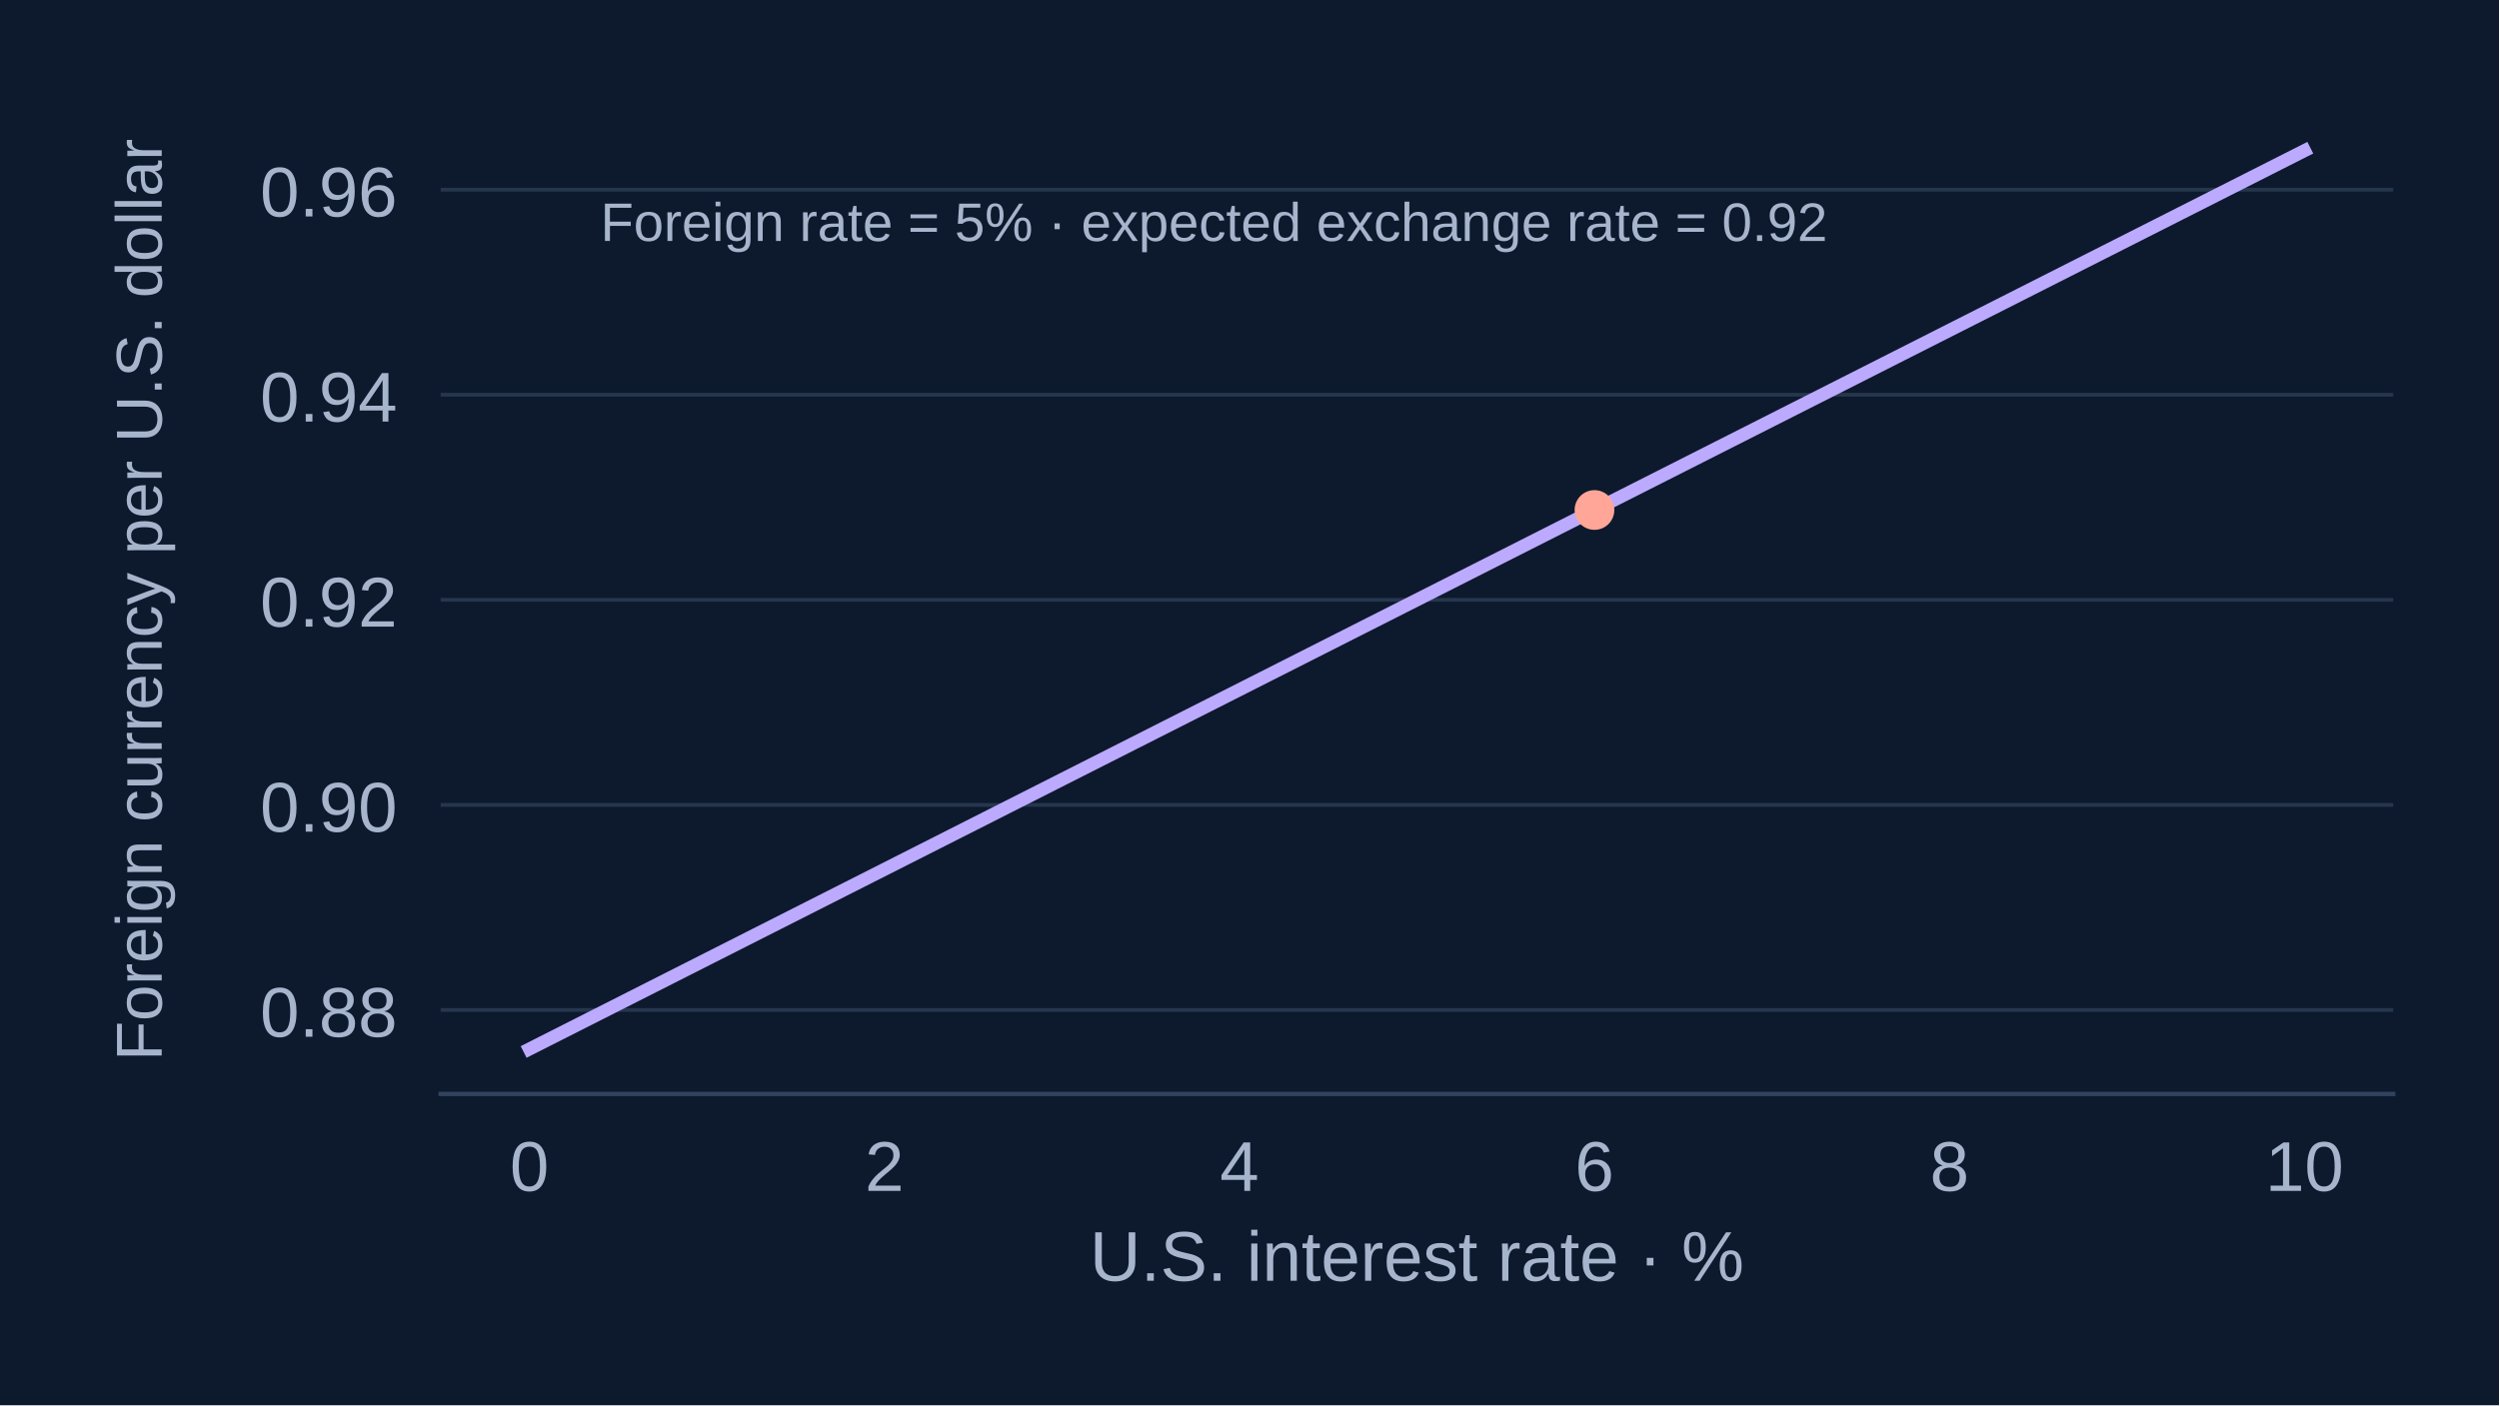
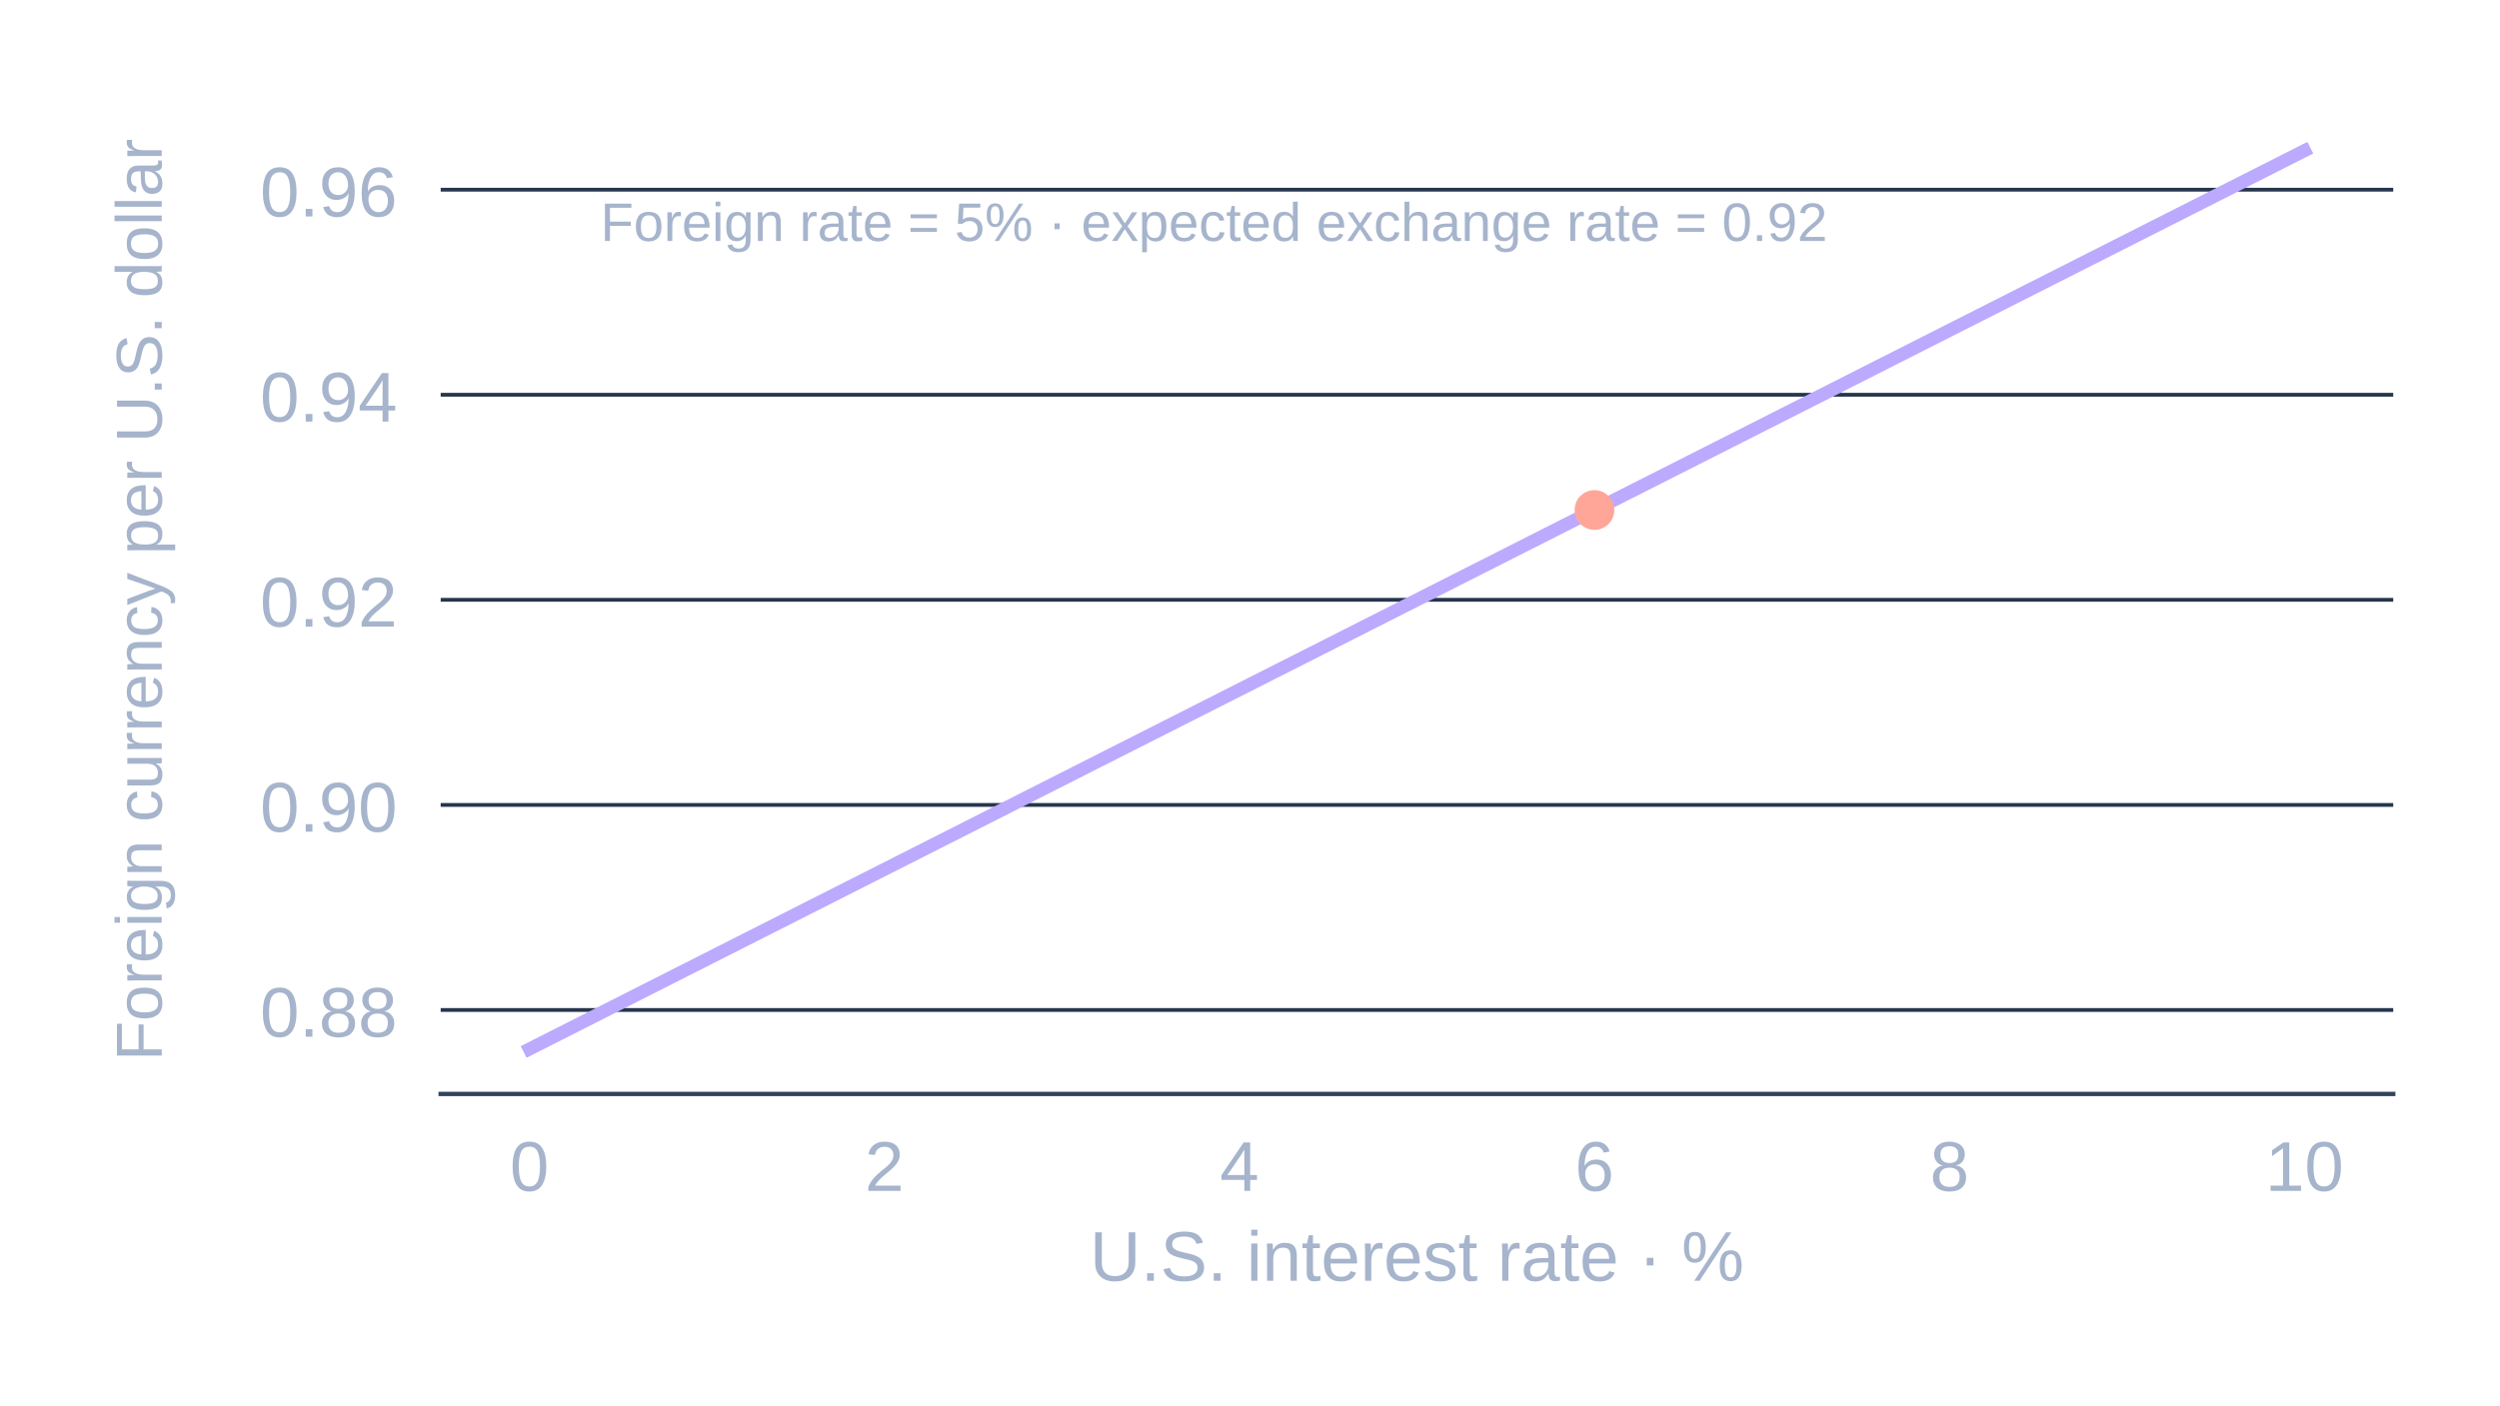
<svg xmlns="http://www.w3.org/2000/svg" xmlns:xlink="http://www.w3.org/1999/xlink" width="460.8pt" height="259.2pt" viewBox="0 0 460.8 259.2" version="1.1">
  <defs>
    <style type="text/css">*{stroke-linejoin: round; stroke-linecap: butt}</style>
  </defs>
  <g id="figure_1">
    <g id="patch_1">
-       <path d="M 0 259.2 L 460.8 259.2 L 460.8 0 L 0 0 z " style="fill: #0d192d" />
+       <path d="M 0 259.2 L 460.8 259.2 L 460.8 0 L 0 0 L 0 259.2 z " style="fill: none" />
    </g>
    <g id="axes_1">
      <g id="patch_2">
-         <path d="M 81.26 201.78 L 441.3 201.78 L 441.3 19.5 L 81.26 19.5 z " style="fill: #0d192d" />
+         <path d="M 81.26 201.78 L 441.3 201.78 L 441.3 19.5 L 81.26 19.5 L 81.26 201.78 z " style="fill: none" />
      </g>
      <g id="matplotlib.axis_1">
        <g id="xtick_1">
          <g id="line2d_1" />
          <g id="text_1">
            <text style="font-size: 13px; font-family: Arial, sans-serif; text-anchor: middle; fill: #a6b4cc" x="97.625" y="219.658" transform="rotate(-0 97.62546 219.658)">0</text>
          </g>
        </g>
        <g id="xtick_2">
          <g id="line2d_2" />
          <g id="text_2">
            <text style="font-size: 13px; font-family: Arial, sans-serif; text-anchor: middle; fill: #a6b4cc" x="163.087" y="219.658" transform="rotate(-0 163.0873 219.658)">2</text>
          </g>
        </g>
        <g id="xtick_3">
          <g id="line2d_3" />
          <g id="text_3">
            <text style="font-size: 13px; font-family: Arial, sans-serif; text-anchor: middle; fill: #a6b4cc" x="228.549" y="219.658" transform="rotate(-0 228.5491 219.658)">4</text>
          </g>
        </g>
        <g id="xtick_4">
          <g id="line2d_4" />
          <g id="text_4">
            <text style="font-size: 13px; font-family: Arial, sans-serif; text-anchor: middle; fill: #a6b4cc" x="294.011" y="219.658" transform="rotate(-0 294.0109 219.658)">6</text>
          </g>
        </g>
        <g id="xtick_5">
          <g id="line2d_5" />
          <g id="text_5">
            <text style="font-size: 13px; font-family: Arial, sans-serif; text-anchor: middle; fill: #a6b4cc" x="359.473" y="219.658" transform="rotate(-0 359.4727 219.658)">8</text>
          </g>
        </g>
        <g id="xtick_6">
          <g id="line2d_6" />
          <g id="text_6">
            <text style="font-size: 13px; font-family: Arial, sans-serif; text-anchor: middle; fill: #a6b4cc" x="424.935" y="219.658" transform="rotate(-0 424.9345 219.658)">10</text>
          </g>
        </g>
        <g id="text_7">
          <text style="font-size: 13px; font-family: Arial, sans-serif; text-anchor: middle; fill: #a6b4cc" x="261.28" y="236.24" transform="rotate(-0 261.28 236.2395)">U.S. interest rate · %</text>
        </g>
      </g>
      <g id="matplotlib.axis_2">
        <g id="ytick_1">
          <g id="line2d_7">
-             <path d="M 81.26 186.29 L 441.3 186.29 " clip-path="url(#p67e88513a6)" style="fill: none; stroke: #26364d; stroke-width: 0.7; stroke-linecap: square" />
+             <path d="M 81.26 186.29 L 441.3 186.29 " clip-path="url(#p7c93fe776c)" style="fill: none; stroke: #26364d; stroke-width: 0.7; stroke-linecap: square" />
          </g>
          <g id="line2d_8" />
          <g id="text_8">
            <text style="font-size: 13px; font-family: Arial, sans-serif; text-anchor: end; fill: #a6b4cc" x="73.26" y="191.229" transform="rotate(-0 73.26 191.2288)">0.88</text>
          </g>
        </g>
        <g id="ytick_2">
          <g id="line2d_9">
-             <path d="M 81.26 148.465 L 441.3 148.465 " clip-path="url(#p67e88513a6)" style="fill: none; stroke: #26364d; stroke-width: 0.7; stroke-linecap: square" />
+             <path d="M 81.26 148.465 L 441.3 148.465 " clip-path="url(#p7c93fe776c)" style="fill: none; stroke: #26364d; stroke-width: 0.7; stroke-linecap: square" />
          </g>
          <g id="line2d_10" />
          <g id="text_9">
            <text style="font-size: 13px; font-family: Arial, sans-serif; text-anchor: end; fill: #a6b4cc" x="73.26" y="153.404" transform="rotate(-0 73.26 153.4039)">0.90</text>
          </g>
        </g>
        <g id="ytick_3">
          <g id="line2d_11">
-             <path d="M 81.26 110.64 L 441.3 110.64 " clip-path="url(#p67e88513a6)" style="fill: none; stroke: #26364d; stroke-width: 0.7; stroke-linecap: square" />
+             <path d="M 81.26 110.64 L 441.3 110.64 " clip-path="url(#p7c93fe776c)" style="fill: none; stroke: #26364d; stroke-width: 0.7; stroke-linecap: square" />
          </g>
          <g id="line2d_12" />
          <g id="text_10">
            <text style="font-size: 13px; font-family: Arial, sans-serif; text-anchor: end; fill: #a6b4cc" x="73.26" y="115.579" transform="rotate(-0 73.26 115.579)">0.92</text>
          </g>
        </g>
        <g id="ytick_4">
          <g id="line2d_13">
-             <path d="M 81.26 72.815 L 441.3 72.815 " clip-path="url(#p67e88513a6)" style="fill: none; stroke: #26364d; stroke-width: 0.7; stroke-linecap: square" />
+             <path d="M 81.26 72.815 L 441.3 72.815 " clip-path="url(#p7c93fe776c)" style="fill: none; stroke: #26364d; stroke-width: 0.7; stroke-linecap: square" />
          </g>
          <g id="line2d_14" />
          <g id="text_11">
            <text style="font-size: 13px; font-family: Arial, sans-serif; text-anchor: end; fill: #a6b4cc" x="73.26" y="77.754" transform="rotate(-0 73.26 77.75408)">0.94</text>
          </g>
        </g>
        <g id="ytick_5">
          <g id="line2d_15">
-             <path d="M 81.26 34.99 L 441.3 34.99 " clip-path="url(#p67e88513a6)" style="fill: none; stroke: #26364d; stroke-width: 0.7; stroke-linecap: square" />
+             <path d="M 81.26 34.99 L 441.3 34.99 " clip-path="url(#p7c93fe776c)" style="fill: none; stroke: #26364d; stroke-width: 0.7; stroke-linecap: square" />
          </g>
          <g id="line2d_16" />
          <g id="text_12">
            <text style="font-size: 13px; font-family: Arial, sans-serif; text-anchor: end; fill: #a6b4cc" x="73.26" y="39.929" transform="rotate(-0 73.26 39.92918)">0.96</text>
          </g>
        </g>
        <g id="text_13">
          <text style="font-size: 12px; font-family: Arial, sans-serif; text-anchor: middle; fill: #a6b4cc" x="29.819" y="110.64" transform="rotate(-90 29.81906 110.64)">Foreign currency per U.S. dollar</text>
        </g>
      </g>
      <g id="line2d_17">
-         <path d="M 97.625 193.495 L 100.899 191.837 L 104.172 190.18 L 107.445 188.523 L 110.718 186.866 L 113.991 185.209 L 117.264 183.552 L 120.537 181.895 L 123.81 180.238 L 127.083 178.581 L 130.356 176.924 L 133.629 175.267 L 136.903 173.609 L 140.176 171.952 L 143.449 170.295 L 146.722 168.638 L 149.995 166.981 L 153.268 165.324 L 156.541 163.667 L 159.814 162.01 L 163.087 160.353 L 166.36 158.696 L 169.633 157.039 L 172.907 155.381 L 176.18 153.724 L 179.453 152.067 L 182.726 150.41 L 185.999 148.753 L 189.272 147.096 L 192.545 145.439 L 195.818 143.782 L 199.091 142.125 L 202.364 140.468 L 205.637 138.811 L 208.911 137.153 L 212.184 135.496 L 215.457 133.839 L 218.73 132.182 L 222.003 130.525 L 225.276 128.868 L 228.549 127.211 L 231.822 125.554 L 235.095 123.897 L 238.368 122.24 L 241.641 120.583 L 244.915 118.925 L 248.188 117.268 L 251.461 115.611 L 254.734 113.954 L 258.007 112.297 L 261.28 110.64 L 264.553 108.983 L 267.826 107.326 L 271.099 105.669 L 274.372 104.012 L 277.645 102.355 L 280.919 100.697 L 284.192 99.04 L 287.465 97.383 L 290.738 95.726 L 294.011 94.069 L 297.284 92.412 L 300.557 90.755 L 303.83 89.098 L 307.103 87.441 L 310.376 85.784 L 313.649 84.127 L 316.923 82.469 L 320.196 80.812 L 323.469 79.155 L 326.742 77.498 L 330.015 75.841 L 333.288 74.184 L 336.561 72.527 L 339.834 70.87 L 343.107 69.213 L 346.38 67.556 L 349.653 65.899 L 352.927 64.241 L 356.2 62.584 L 359.473 60.927 L 362.746 59.27 L 366.019 57.613 L 369.292 55.956 L 372.565 54.299 L 375.838 52.642 L 379.111 50.985 L 382.384 49.328 L 385.657 47.671 L 388.931 46.013 L 392.204 44.356 L 395.477 42.699 L 398.75 41.042 L 402.023 39.385 L 405.296 37.728 L 408.569 36.071 L 411.842 34.414 L 415.115 32.757 L 418.388 31.1 L 421.661 29.443 L 424.935 27.785 " clip-path="url(#p67e88513a6)" style="fill: none; stroke: #bcaaff; stroke-width: 2.4; stroke-linecap: square" />
+         <path d="M 97.625 193.495 L 100.899 191.837 L 104.172 190.18 L 107.445 188.523 L 110.718 186.866 L 113.991 185.209 L 117.264 183.552 L 120.537 181.895 L 123.81 180.238 L 127.083 178.581 L 130.356 176.924 L 133.629 175.267 L 136.903 173.609 L 140.176 171.952 L 143.449 170.295 L 146.722 168.638 L 149.995 166.981 L 153.268 165.324 L 156.541 163.667 L 159.814 162.01 L 163.087 160.353 L 166.36 158.696 L 169.633 157.039 L 172.907 155.381 L 176.18 153.724 L 179.453 152.067 L 182.726 150.41 L 185.999 148.753 L 189.272 147.096 L 192.545 145.439 L 195.818 143.782 L 199.091 142.125 L 202.364 140.468 L 205.637 138.811 L 208.911 137.153 L 212.184 135.496 L 215.457 133.839 L 218.73 132.182 L 222.003 130.525 L 225.276 128.868 L 228.549 127.211 L 231.822 125.554 L 235.095 123.897 L 238.368 122.24 L 241.641 120.583 L 244.915 118.925 L 248.188 117.268 L 251.461 115.611 L 254.734 113.954 L 258.007 112.297 L 261.28 110.64 L 264.553 108.983 L 267.826 107.326 L 271.099 105.669 L 274.372 104.012 L 277.645 102.355 L 280.919 100.697 L 284.192 99.04 L 287.465 97.383 L 290.738 95.726 L 294.011 94.069 L 297.284 92.412 L 300.557 90.755 L 303.83 89.098 L 307.103 87.441 L 310.376 85.784 L 313.649 84.127 L 316.923 82.469 L 320.196 80.812 L 323.469 79.155 L 326.742 77.498 L 330.015 75.841 L 333.288 74.184 L 336.561 72.527 L 339.834 70.87 L 343.107 69.213 L 346.38 67.556 L 349.653 65.899 L 352.927 64.241 L 356.2 62.584 L 359.473 60.927 L 362.746 59.27 L 366.019 57.613 L 369.292 55.956 L 372.565 54.299 L 375.838 52.642 L 379.111 50.985 L 382.384 49.328 L 385.657 47.671 L 388.931 46.013 L 392.204 44.356 L 395.477 42.699 L 398.75 41.042 L 402.023 39.385 L 405.296 37.728 L 408.569 36.071 L 411.842 34.414 L 415.115 32.757 L 418.388 31.1 L 421.661 29.443 L 424.935 27.785 " clip-path="url(#p7c93fe776c)" style="fill: none; stroke: #bcaaff; stroke-width: 2.4; stroke-linecap: square" />
      </g>
      <g id="patch_3">
        <path d="M 81.26 201.78 L 441.3 201.78 " style="fill: none; stroke: #31435d; stroke-width: 0.8; stroke-linejoin: miter; stroke-linecap: square" />
      </g>
      <g id="PathCollection_1">
        <defs>
-           <path id="m52c2b8526a" d="M 0 3.162 C 0.839 3.162 1.643 2.829 2.236 2.236 C 2.829 1.643 3.162 0.839 3.162 0 C 3.162 -0.839 2.829 -1.643 2.236 -2.236 C 1.643 -2.829 0.839 -3.162 0 -3.162 C -0.839 -3.162 -1.643 -2.829 -2.236 -2.236 C -2.829 -1.643 -3.162 -0.839 -3.162 0 C -3.162 0.839 -2.829 1.643 -2.236 2.236 C -1.643 2.829 -0.839 3.162 0 3.162 z " style="stroke: #ffa698" />
+           <path id="m72bcdb79d6" d="M 0 3.162 C 0.839 3.162 1.643 2.829 2.236 2.236 C 2.829 1.643 3.162 0.839 3.162 0 C 3.162 -0.839 2.829 -1.643 2.236 -2.236 C 1.643 -2.829 0.839 -3.162 0 -3.162 C -0.839 -3.162 -1.643 -2.829 -2.236 -2.236 C -2.829 -1.643 -3.162 -0.839 -3.162 0 C -3.162 0.839 -2.829 1.643 -2.236 2.236 C -1.643 2.829 -0.839 3.162 0 3.162 z " style="stroke: #ffa698" />
        </defs>
-         <g clip-path="url(#p67e88513a6)">
-           <use xlink:href="#m52c2b8526a" x="294.011" y="94.069" style="fill: #ffa698; stroke: #ffa698" />
+         <g clip-path="url(#p7c93fe776c)">
+           <use xlink:href="#m72bcdb79d6" x="294.011" y="94.069" style="fill: #ffa698; stroke: #ffa698" />
        </g>
      </g>
      <g id="text_14">
        <text style="font-size: 10px; font-family: Arial, sans-serif; text-anchor: start; fill: #a6b4cc" x="110.718" y="44.446" transform="rotate(-0 110.7178 44.44642)">Foreign rate = 5% · expected exchange rate = 0.92</text>
      </g>
    </g>
  </g>
  <defs>
-     <clipPath id="p67e88513a6">
+     <clipPath id="p7c93fe776c">
      <rect x="81.26" y="19.5" width="360.04" height="182.28" />
    </clipPath>
  </defs>
</svg>
